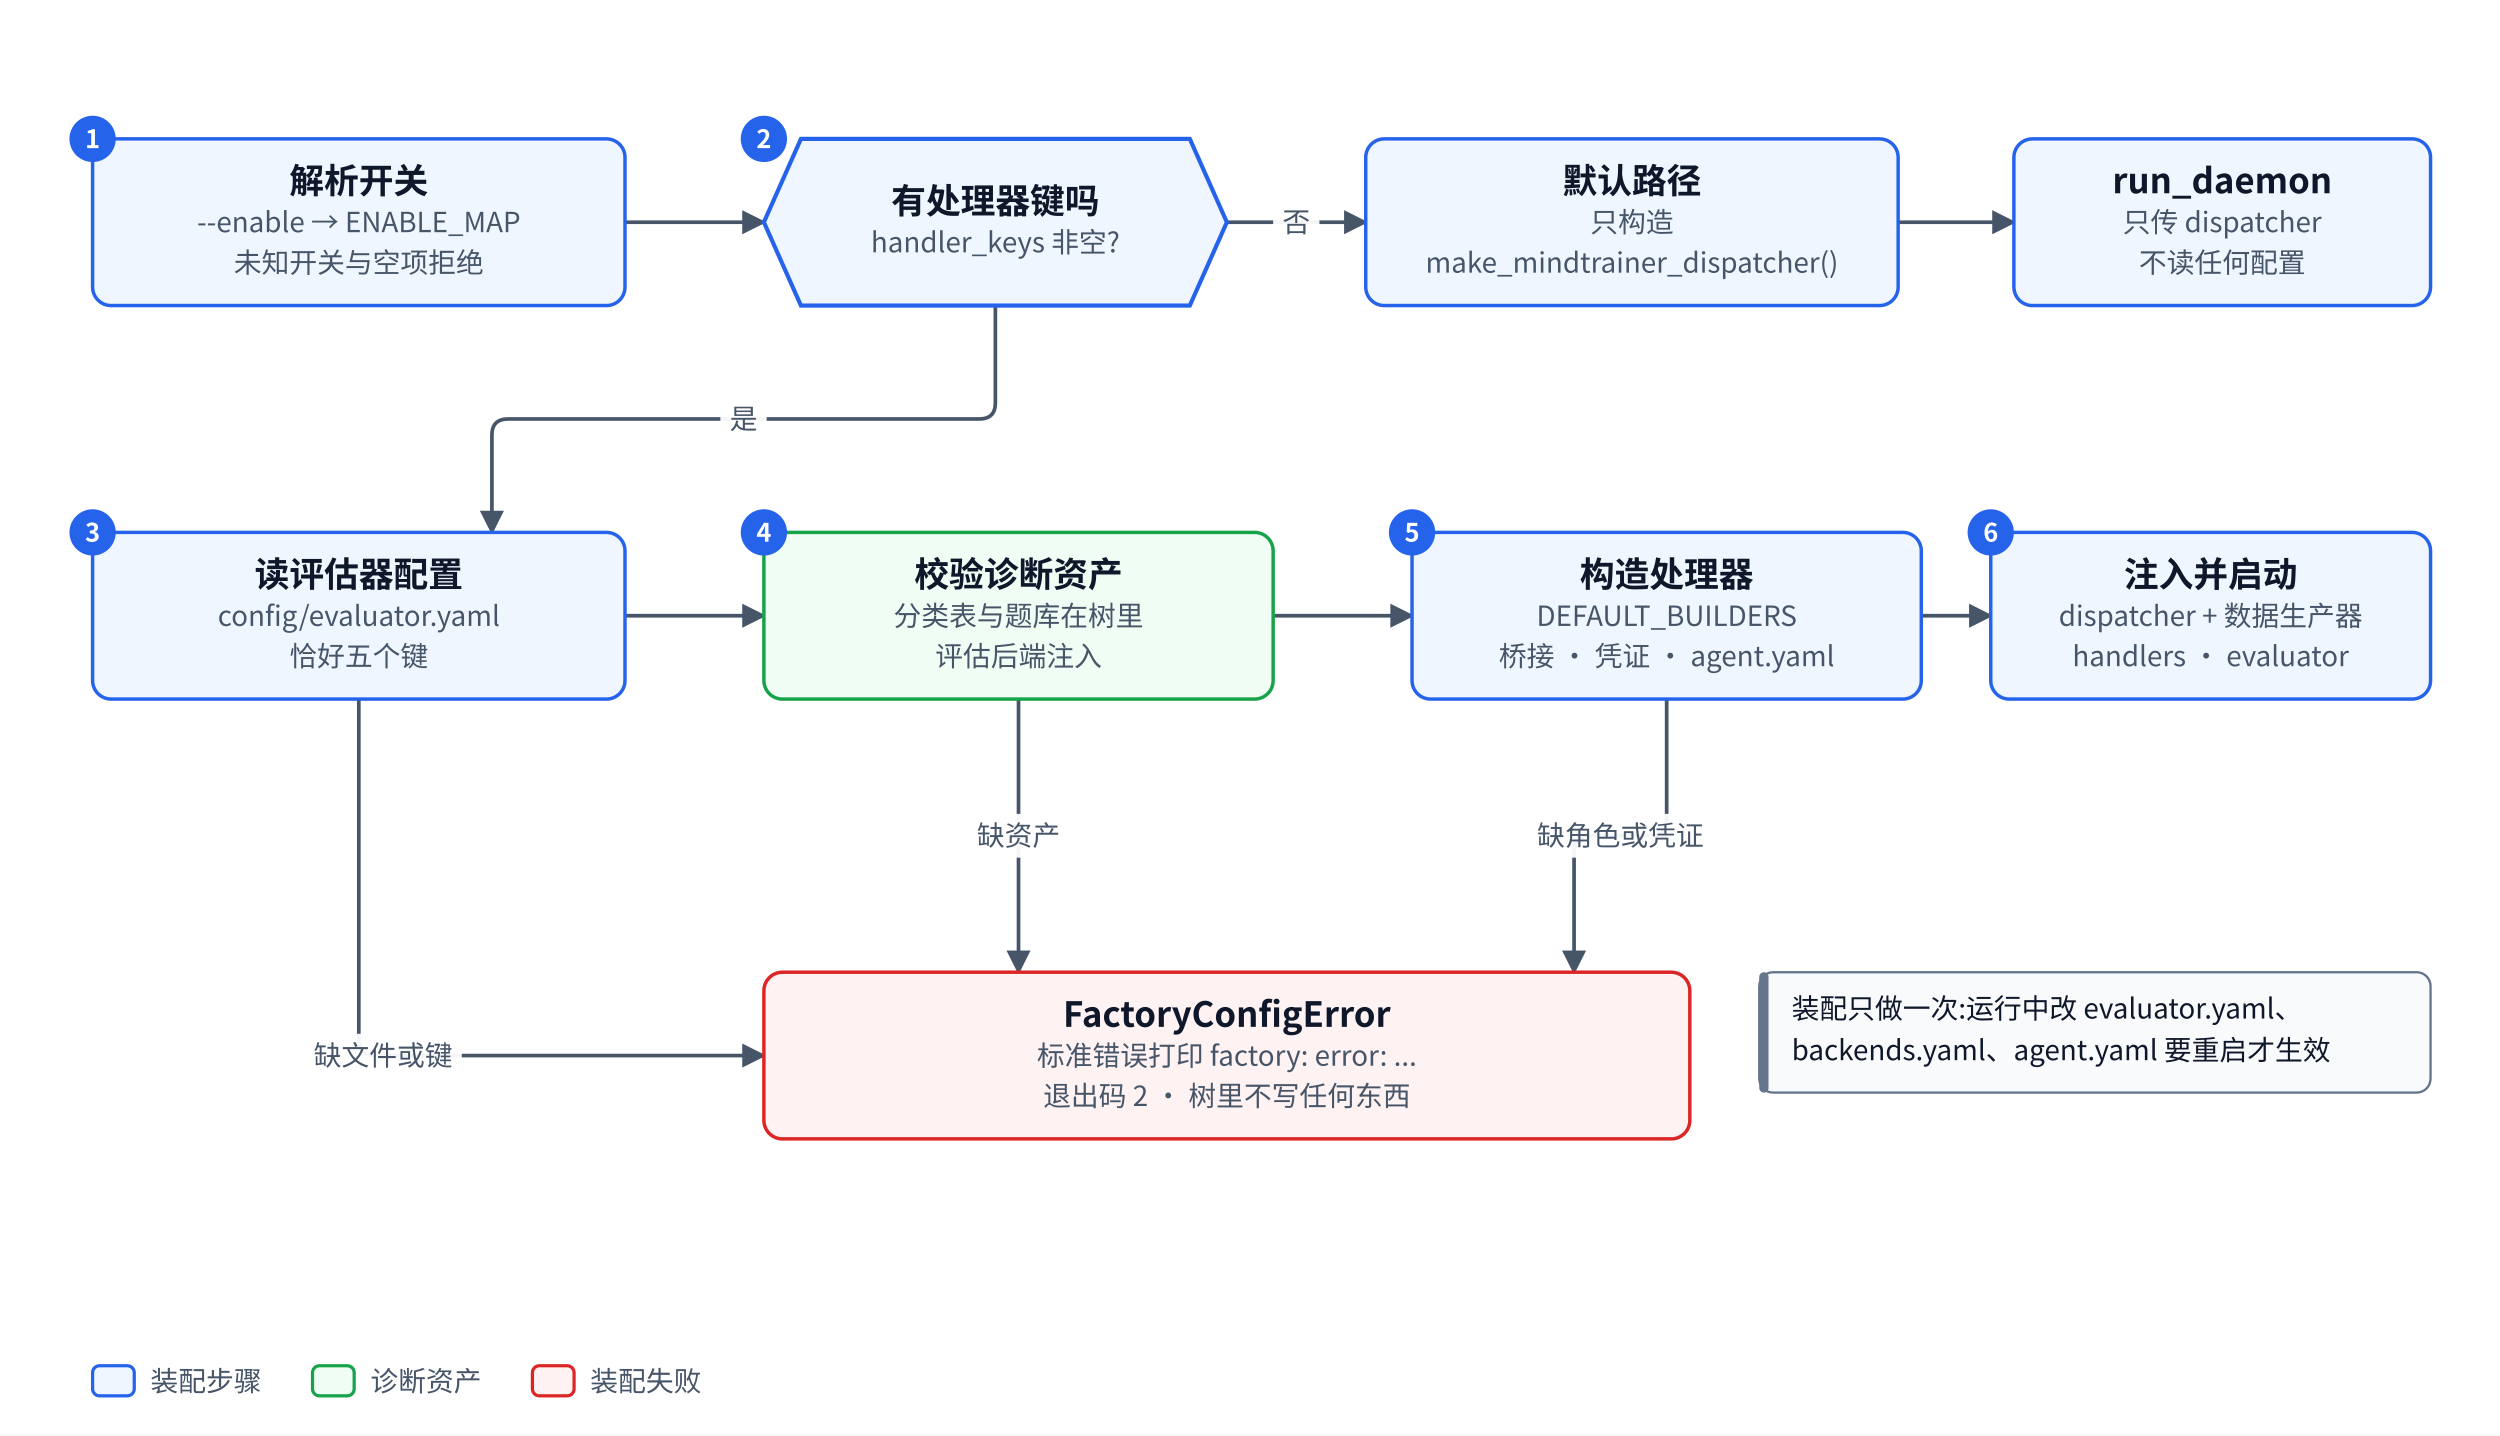
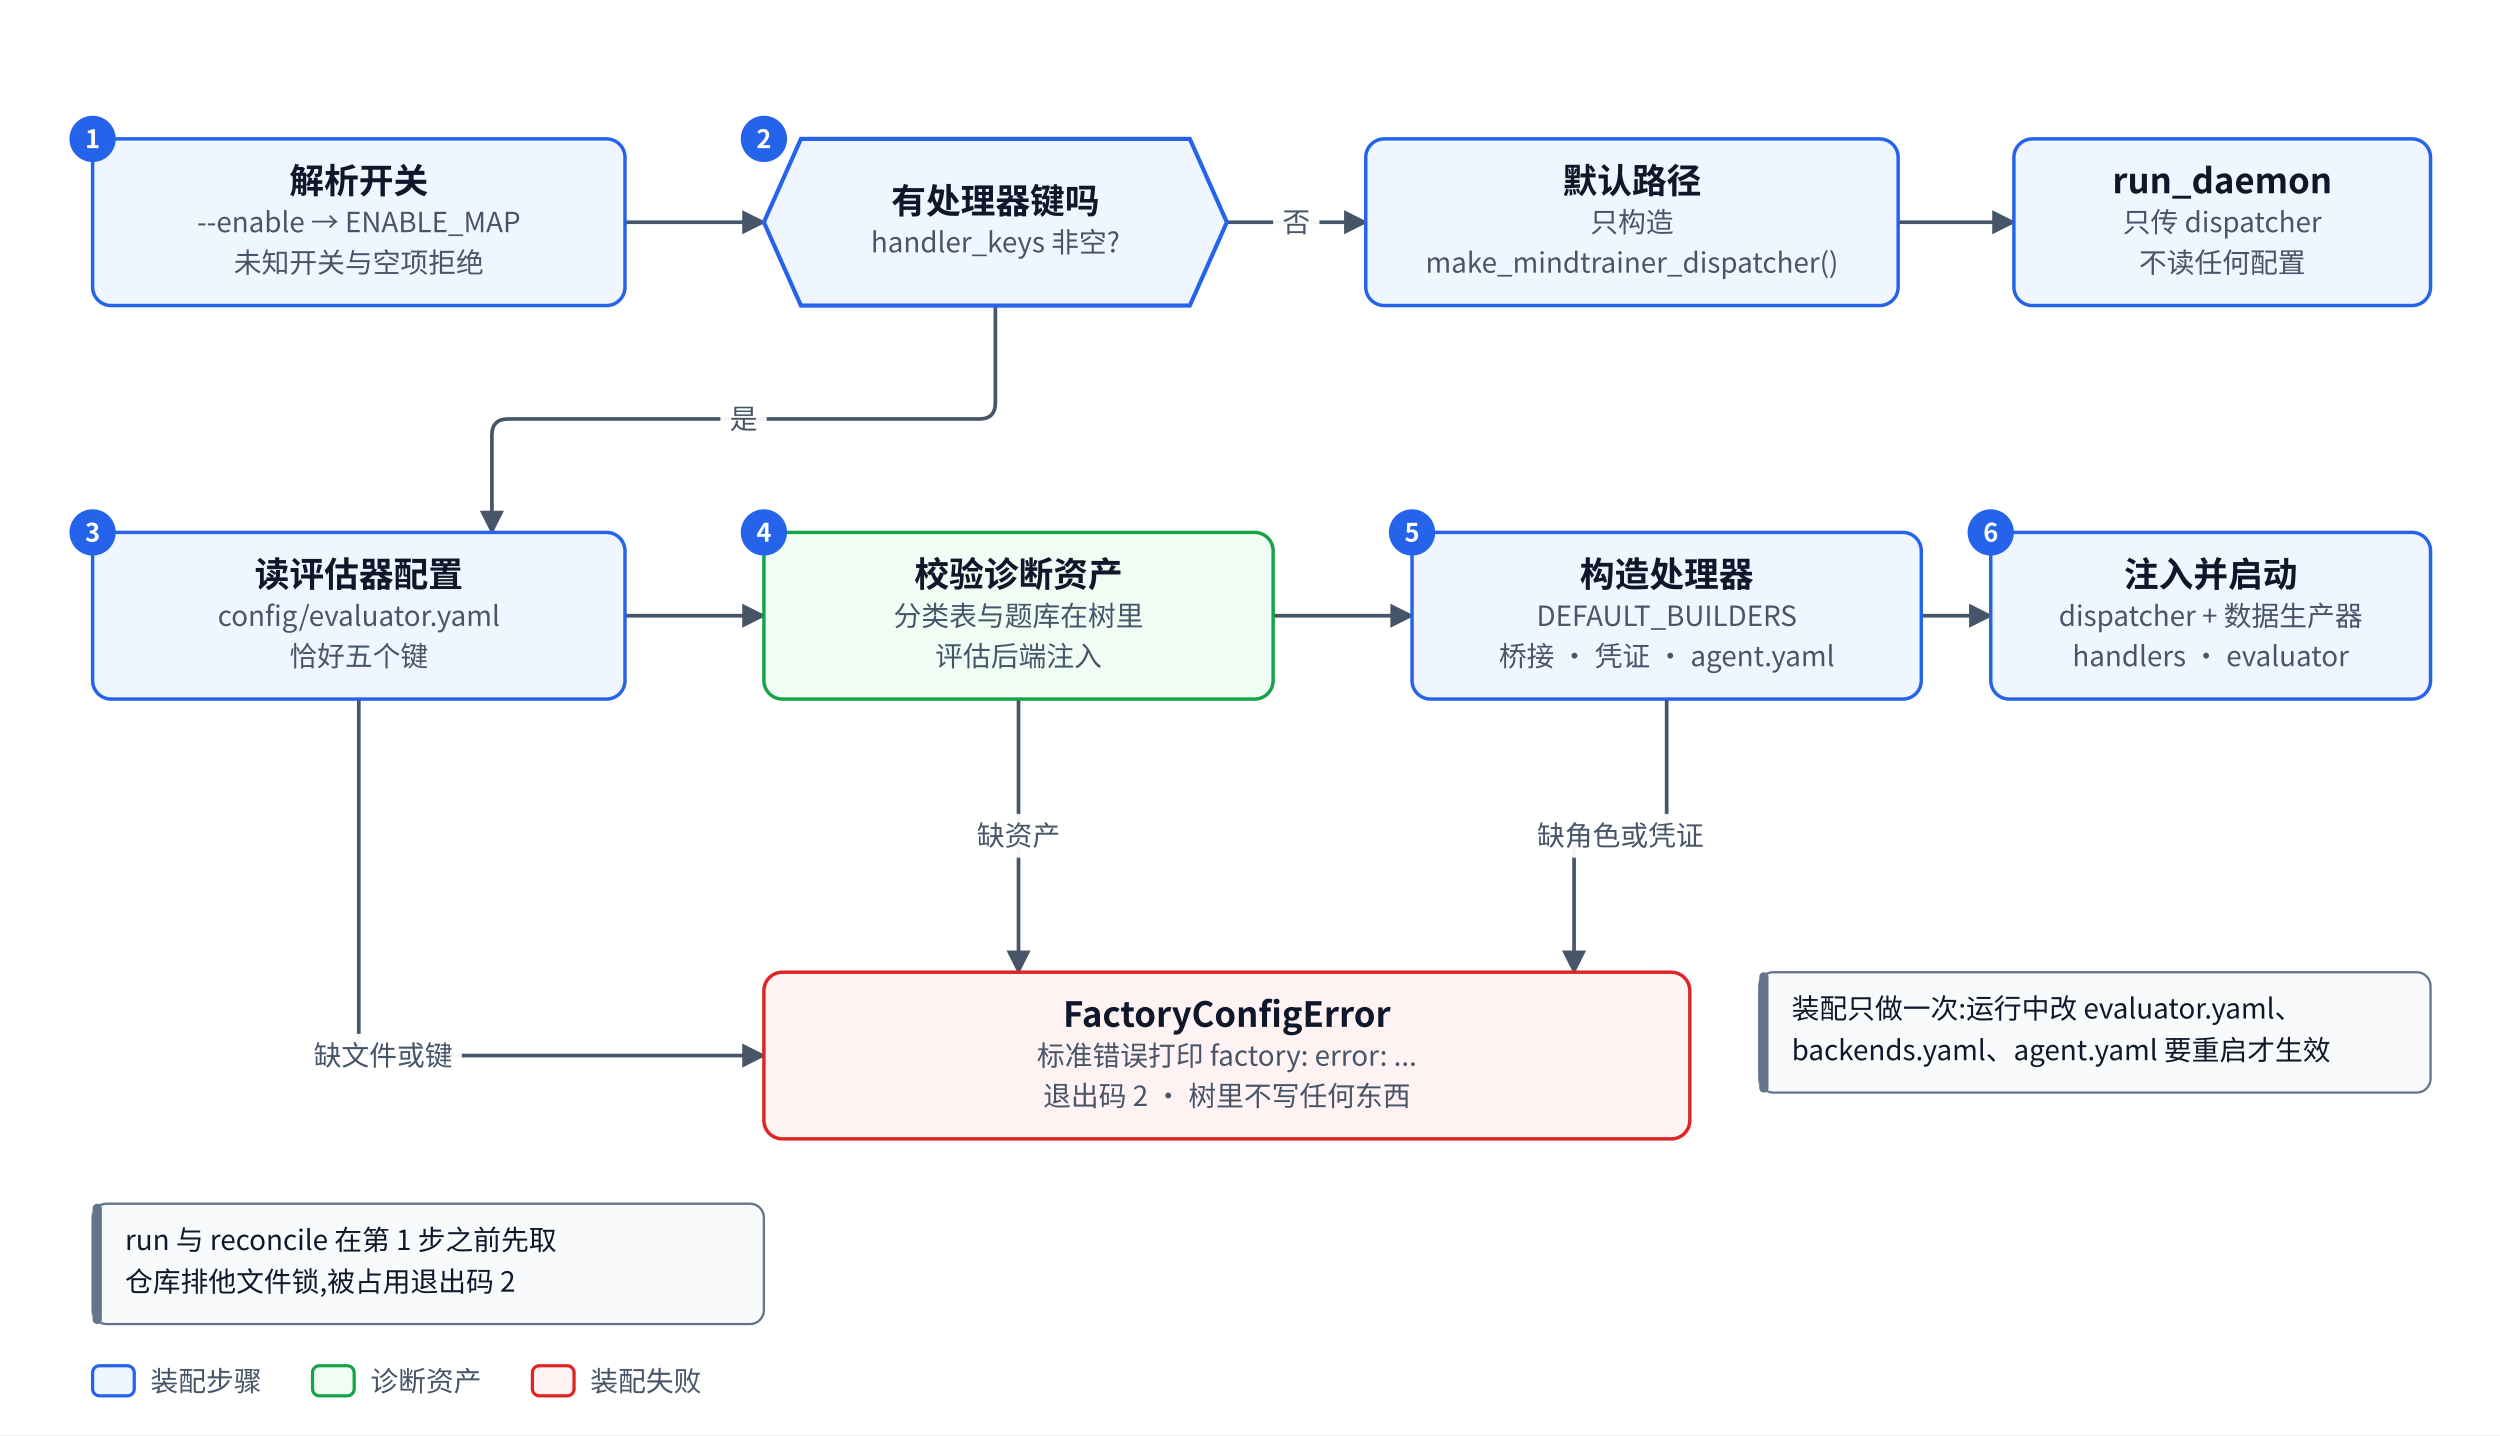
<svg xmlns="http://www.w3.org/2000/svg" viewBox="0 0 1080 620" width="1080" height="620" role="img" aria-labelledby="t d" font-family="-apple-system,BlinkMacSystemFont,'PingFang SC','Hiragino Sans GB','Noto Sans CJK SC','Microsoft YaHei','Segoe UI',Helvetica,Arial,sans-serif">
  <defs>
    <marker id="ah0" viewBox="0 0 10 10" refX="9" refY="5" markerWidth="6.5" markerHeight="6.5" orient="auto-start-reverse">
      <path d="M0,0 L10,5 L0,10 z" fill="#475569" />
    </marker>
  </defs>
  <rect width="1080" height="620" fill="#ffffff" />
  <path d="M270.0,96.0 L330.0,96.0" fill="none" stroke="#475569" stroke-width="1.6" stroke-linejoin="round" stroke-linecap="round" marker-end="url(#ah0)" />
  <path d="M530.0,96.0 L590.0,96.0" fill="none" stroke="#475569" stroke-width="1.6" stroke-linejoin="round" stroke-linecap="round" marker-end="url(#ah0)" />
  <path d="M820.0,96.0 L870.0,96.0" fill="none" stroke="#475569" stroke-width="1.6" stroke-linejoin="round" stroke-linecap="round" marker-end="url(#ah0)" />
  <path d="M430.0,132.0 L430.0,174.0 Q430.0,181.0 423.0,181.0 L219.5,181.0 Q212.5,181.0 212.5,188.0 L212.5,230.0" fill="none" stroke="#475569" stroke-width="1.6" stroke-linejoin="round" stroke-linecap="round" marker-end="url(#ah0)" />
  <path d="M270.0,266.0 L330.0,266.0" fill="none" stroke="#475569" stroke-width="1.6" stroke-linejoin="round" stroke-linecap="round" marker-end="url(#ah0)" />
  <path d="M550.0,266.0 L610.0,266.0" fill="none" stroke="#475569" stroke-width="1.6" stroke-linejoin="round" stroke-linecap="round" marker-end="url(#ah0)" />
  <path d="M830.0,266.0 L860.0,266.0" fill="none" stroke="#475569" stroke-width="1.6" stroke-linejoin="round" stroke-linecap="round" marker-end="url(#ah0)" />
  <path d="M155.0,302.0 L155.0,449.0 Q155.0,456.0 162.0,456.0 L330.0,456.0" fill="none" stroke="#475569" stroke-width="1.6" stroke-linejoin="round" stroke-linecap="round" marker-end="url(#ah0)" />
  <path d="M440.0,302.0 L440.0,420.0" fill="none" stroke="#475569" stroke-width="1.6" stroke-linejoin="round" stroke-linecap="round" marker-end="url(#ah0)" />
  <path d="M720.0,302.0 L720.0,354.0 Q720.0,361.0 713.0,361.0 L687.0,361.0 Q680.0,361.0 680.0,368.0 L680.0,420.0" fill="none" stroke="#475569" stroke-width="1.6" stroke-linejoin="round" stroke-linecap="round" marker-end="url(#ah0)" />
  <rect x="40" y="60" width="230" height="72" rx="8" fill="#eff6ff" stroke="#2563eb" stroke-width="1.5" />
  <text x="155.0" y="83.5" text-anchor="middle" font-size="15" font-weight="700" fill="#0f172a">解析开关</text>
  <text x="155.0" y="100.3" text-anchor="middle" font-size="12" fill="#475569">--enable → ENABLE_MAP</text>
  <text x="155.0" y="117.8" text-anchor="middle" font-size="12" fill="#475569">未知开关与空项拒绝</text>
  <polygon points="346.0,60.0 514.0,60.0 530.0,96.0 514.0,132.0 346.0,132.0 330.0,96.0" fill="#eff6ff" stroke="#2563eb" stroke-width="1.8" />
  <text x="430.0" y="92.2" text-anchor="middle" font-size="15" font-weight="700" fill="#0f172a">有处理器键吗</text>
  <text x="430.0" y="109.0" text-anchor="middle" font-size="12" fill="#475569">handler_keys 非空?</text>
  <rect x="590" y="60" width="230" height="72" rx="8" fill="#eff6ff" stroke="#2563eb" stroke-width="1.5" />
  <text x="705.0" y="83.5" text-anchor="middle" font-size="15" font-weight="700" fill="#0f172a">默认路径</text>
  <text x="705.0" y="100.3" text-anchor="middle" font-size="12" fill="#475569">只构造</text>
  <text x="705.0" y="117.8" text-anchor="middle" font-size="12" fill="#475569">make_mindtrainer_dispatcher()</text>
  <rect x="870" y="60" width="180" height="72" rx="8" fill="#eff6ff" stroke="#2563eb" stroke-width="1.5" />
  <text x="960.0" y="83.5" text-anchor="middle" font-size="15" font-weight="700" fill="#0f172a">run_daemon</text>
  <text x="960.0" y="100.3" text-anchor="middle" font-size="12" fill="#475569">只传 dispatcher</text>
  <text x="960.0" y="117.8" text-anchor="middle" font-size="12" fill="#475569">不读任何配置</text>
  <rect x="40" y="230" width="230" height="72" rx="8" fill="#eff6ff" stroke="#2563eb" stroke-width="1.5" />
  <text x="155.0" y="253.5" text-anchor="middle" font-size="15" font-weight="700" fill="#0f172a">读评估器配置</text>
  <text x="155.0" y="270.4" text-anchor="middle" font-size="12" fill="#475569">config/evaluator.yaml</text>
  <text x="155.0" y="287.8" text-anchor="middle" font-size="12" fill="#475569">恰好五个键</text>
  <rect x="330" y="230" width="220" height="72" rx="8" fill="#f0fdf4" stroke="#16a34a" stroke-width="1.5" />
  <text x="440.0" y="253.5" text-anchor="middle" font-size="15" font-weight="700" fill="#0f172a">校验诊断资产</text>
  <text x="440.0" y="270.4" text-anchor="middle" font-size="12" fill="#475569">分类表与题库在树里</text>
  <text x="440.0" y="287.8" text-anchor="middle" font-size="12" fill="#475569">评估后端注入</text>
  <rect x="610" y="230" width="220" height="72" rx="8" fill="#eff6ff" stroke="#2563eb" stroke-width="1.5" />
  <text x="720.0" y="253.5" text-anchor="middle" font-size="15" font-weight="700" fill="#0f172a">构造处理器</text>
  <text x="720.0" y="270.4" text-anchor="middle" font-size="12" fill="#475569">DEFAULT_BUILDERS</text>
  <text x="720.0" y="287.8" text-anchor="middle" font-size="12" fill="#475569">桥接 · 凭证 · agent.yaml</text>
  <rect x="860" y="230" width="190" height="72" rx="8" fill="#eff6ff" stroke="#2563eb" stroke-width="1.5" />
  <text x="955.0" y="253.5" text-anchor="middle" font-size="15" font-weight="700" fill="#0f172a">注入并启动</text>
  <text x="955.0" y="270.4" text-anchor="middle" font-size="12" fill="#475569">dispatcher + 数据生产器</text>
  <text x="955.0" y="287.8" text-anchor="middle" font-size="12" fill="#475569">handlers · evaluator</text>
  <rect x="330" y="420" width="400" height="72" rx="8" fill="#fef2f2" stroke="#dc2626" stroke-width="1.5" />
  <text x="530.0" y="443.6" text-anchor="middle" font-size="15" font-weight="700" fill="#0f172a">FactoryConfigError</text>
  <text x="530.0" y="460.4" text-anchor="middle" font-size="12" fill="#475569">标准错误打印 factory: error: ...</text>
  <text x="530.0" y="477.8" text-anchor="middle" font-size="12" fill="#475569">退出码 2 · 树里不写任何东西</text>
  <circle cx="40" cy="60" r="10" fill="#2563eb" />
  <text x="40" y="64" text-anchor="middle" font-size="11" font-weight="700" fill="#ffffff">1</text>
  <circle cx="330" cy="60" r="10" fill="#2563eb" />
  <text x="330" y="64" text-anchor="middle" font-size="11" font-weight="700" fill="#ffffff">2</text>
  <circle cx="40" cy="230" r="10" fill="#2563eb" />
  <text x="40" y="234" text-anchor="middle" font-size="11" font-weight="700" fill="#ffffff">3</text>
  <circle cx="330" cy="230" r="10" fill="#2563eb" />
  <text x="330" y="234" text-anchor="middle" font-size="11" font-weight="700" fill="#ffffff">4</text>
  <circle cx="610" cy="230" r="10" fill="#2563eb" />
  <text x="610" y="234" text-anchor="middle" font-size="11" font-weight="700" fill="#ffffff">5</text>
  <circle cx="860" cy="230" r="10" fill="#2563eb" />
  <text x="860" y="234" text-anchor="middle" font-size="11" font-weight="700" fill="#ffffff">6</text>
  <rect x="760" y="420" width="290" height="52.0" rx="6" fill="#f8fafc" stroke="#64748b" stroke-width="1" />
  <rect x="760" y="420" width="4" height="52.0" rx="2" fill="#64748b" />
  <text x="774" y="440.0" font-size="12" fill="#0f172a">装配只做一次:运行中改 evaluator.yaml、</text>
  <text x="774" y="458.0" font-size="12" fill="#0f172a">backends.yaml、agent.yaml 要重启才生效</text>
+   <rect x="40" y="520" width="290" height="52.0" rx="6" fill="#f8fafc" stroke="#64748b" stroke-width="1" />
+   <rect x="40" y="520" width="4" height="52.0" rx="2" fill="#64748b" />
+   <text x="54" y="540.0" font-size="12" fill="#0f172a">run 与 reconcile 在第 1 步之前先取</text>
+   <text x="54" y="558.0" font-size="12" fill="#0f172a">仓库排他文件锁,被占用退出码 2</text>
  <rect x="550.0" y="86.6" width="20.0" height="18.9" rx="4" fill="#ffffff" fill-opacity="0.94" />
  <text x="560.0" y="100.3" text-anchor="middle" font-size="12" fill="#475569">否</text>
  <rect x="311.2" y="171.6" width="20.0" height="18.9" rx="4" fill="#ffffff" fill-opacity="0.94" />
  <text x="321.25" y="185.3" text-anchor="middle" font-size="12" fill="#475569">是</text>
  <rect x="131.5" y="446.6" width="68.0" height="18.9" rx="4" fill="#ffffff" fill-opacity="0.94" />
  <text x="165.5" y="460.3" text-anchor="middle" font-size="12" fill="#475569">缺文件或键</text>
  <rect x="418.0" y="351.6" width="44.0" height="18.9" rx="4" fill="#ffffff" fill-opacity="0.94" />
  <text x="440.0" y="365.3" text-anchor="middle" font-size="12" fill="#475569">缺资产</text>
  <rect x="660.0" y="351.6" width="80.0" height="18.9" rx="4" fill="#ffffff" fill-opacity="0.94" />
  <text x="700.0" y="365.3" text-anchor="middle" font-size="12" fill="#475569">缺角色或凭证</text>
  <rect x="40" y="590" width="18" height="13" rx="3" fill="#eff6ff" stroke="#2563eb" stroke-width="1.4" />
  <text x="65" y="601" font-size="12" fill="#475569">装配步骤</text>
  <rect x="135.0" y="590" width="18" height="13" rx="3" fill="#f0fdf4" stroke="#16a34a" stroke-width="1.4" />
  <text x="160.0" y="601" font-size="12" fill="#475569">诊断资产</text>
  <rect x="230.0" y="590" width="18" height="13" rx="3" fill="#fef2f2" stroke="#dc2626" stroke-width="1.4" />
  <text x="255.0" y="601" font-size="12" fill="#475569">装配失败</text>
</svg>
